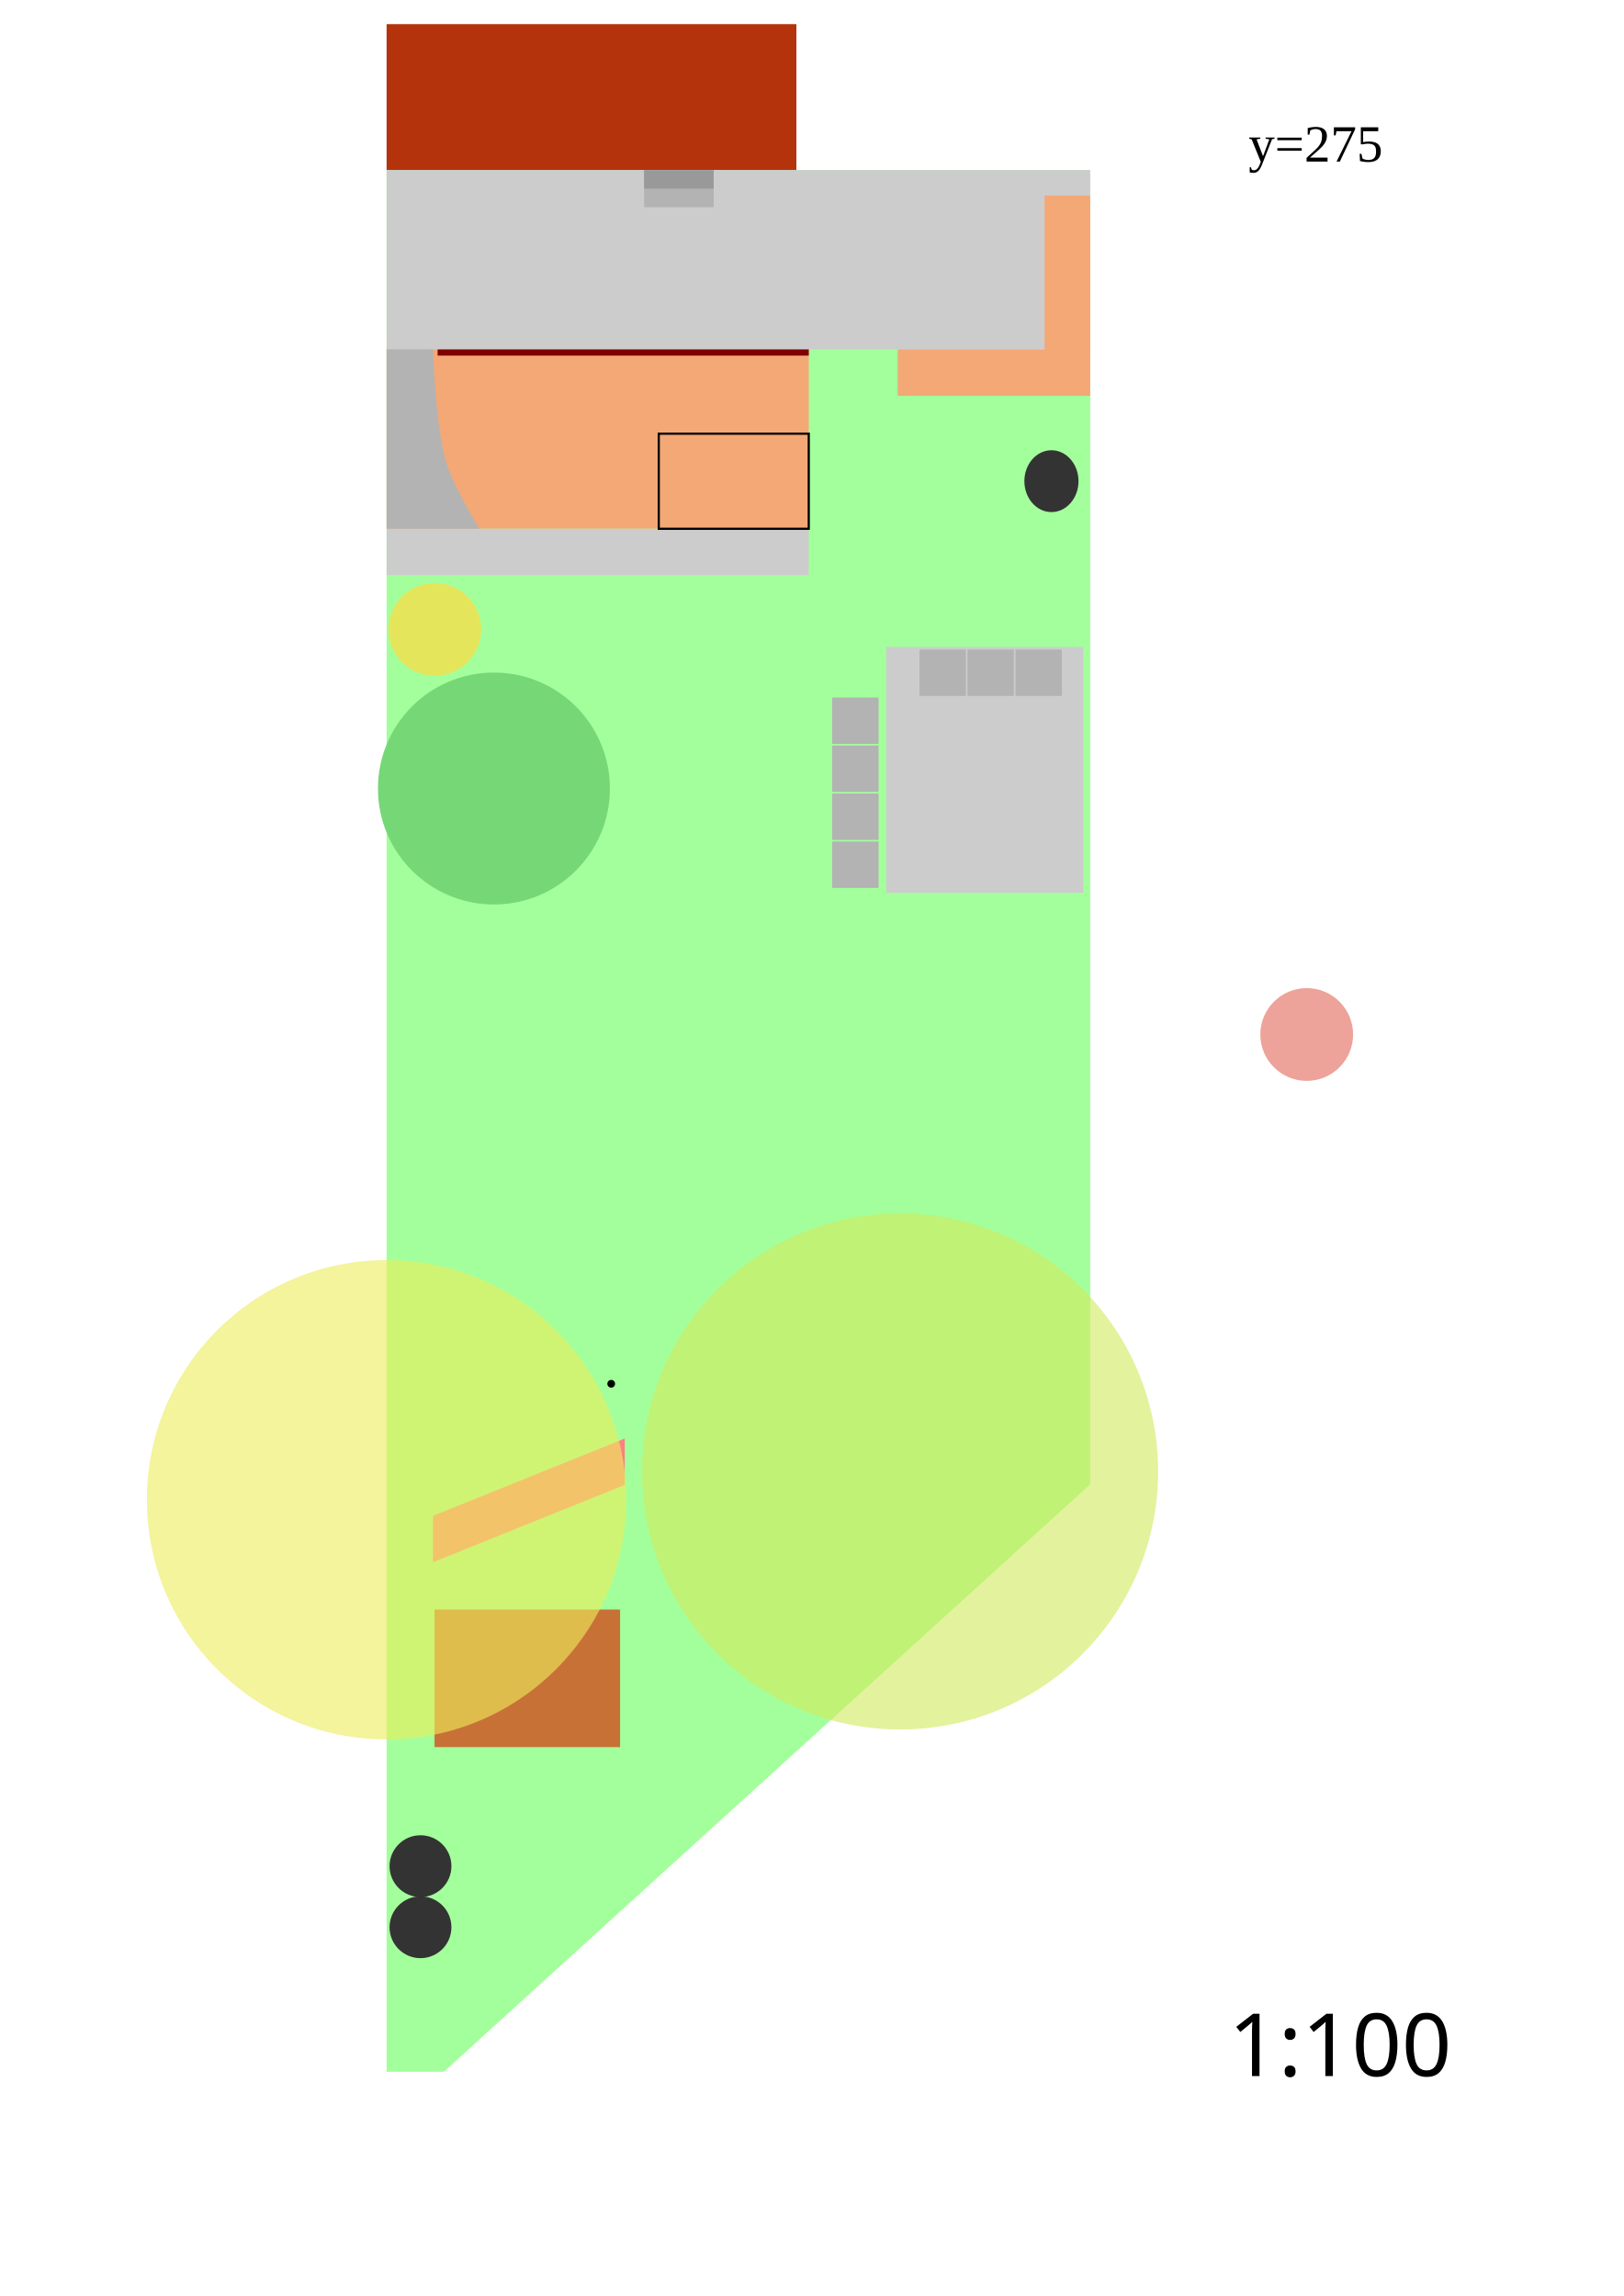
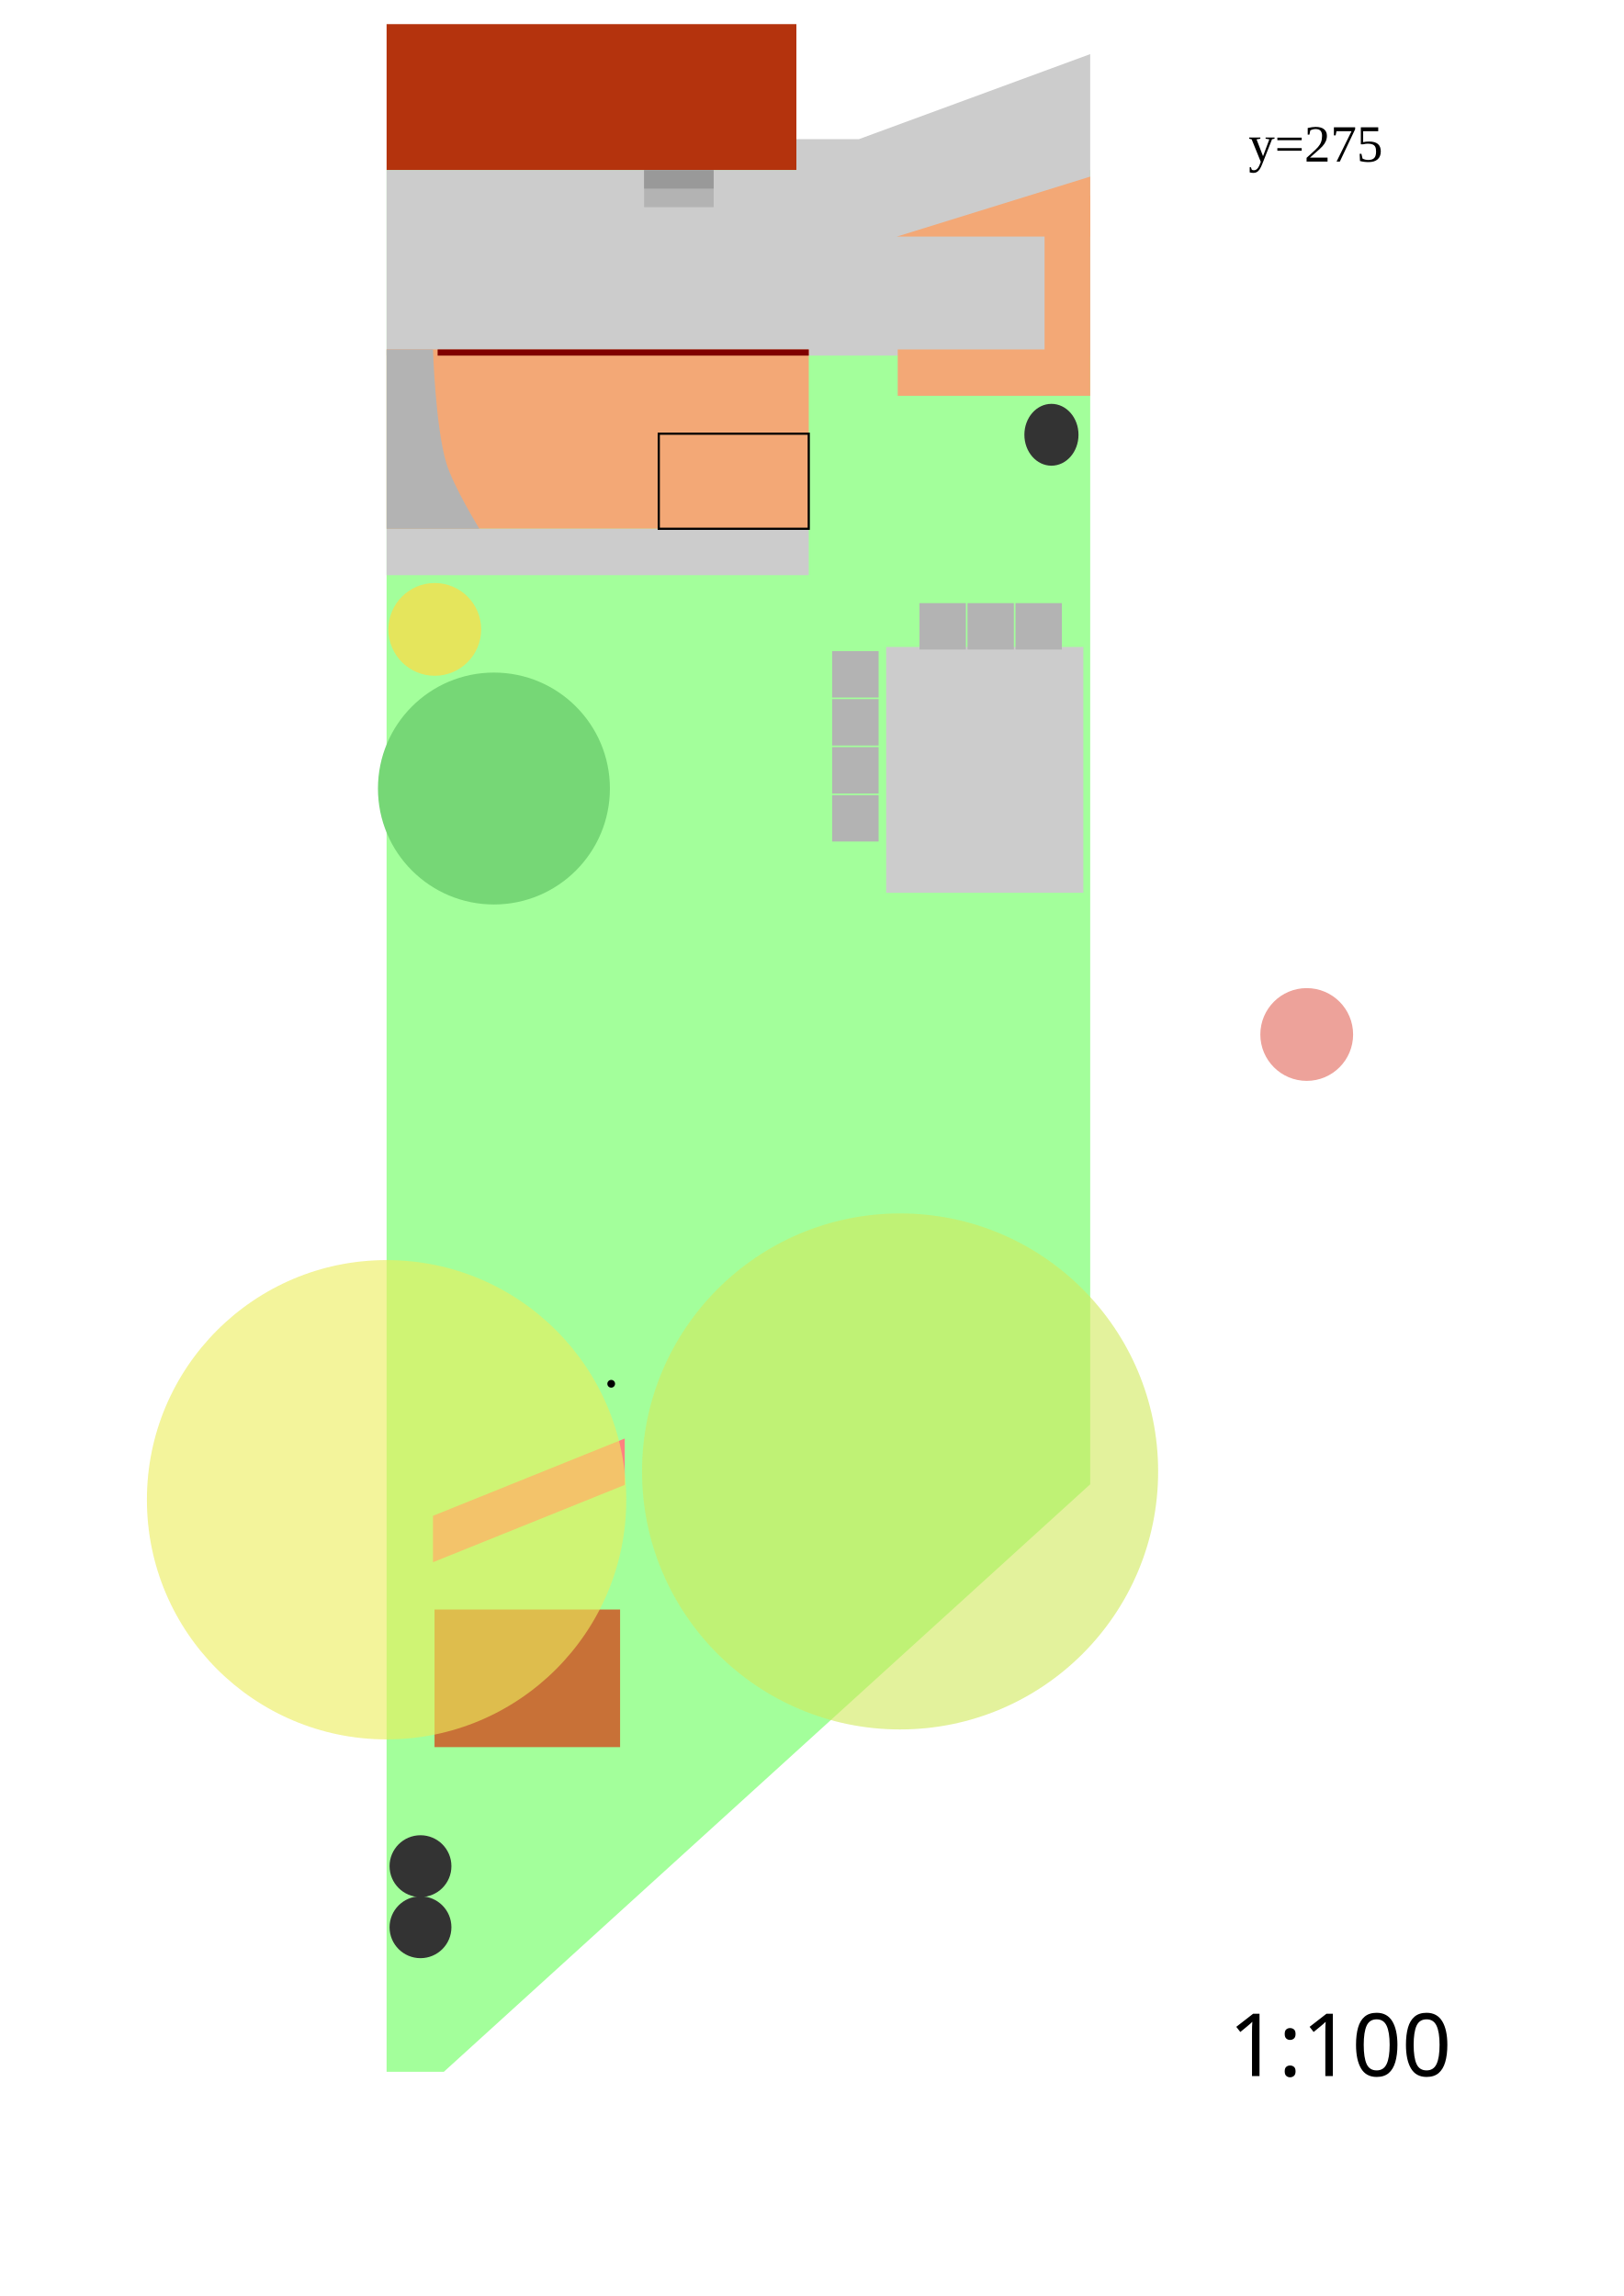
<svg xmlns="http://www.w3.org/2000/svg" width="744.094" height="1052.362" id="svg2" version="1.1">
  <defs id="defs4" />
-   <g id="layer1" transform="translate(0,-2.5390623e-6)">
+   <g id="layer1" transform="translate(0,-2.5390623e-6)" style="display:inline">
    <path style="fill:#a3ff9b;fill-opacity:1;stroke:none" d="m 177.165,77.953 322.441,0 0,602.363 -296.22,269.291 -26.221,0 z" id="rect2985" />
    <rect style="fill:#b4330d;fill-opacity:1;stroke:none" id="rect3756" width="187.795" height="66.892" x="177.165" y="11.06" />
-     <rect style="fill:#cccccc;fill-opacity:1;stroke:none" id="rect3758" width="322.441" height="82.205" x="177.165" y="77.953" />
+     <path style="fill:#cccccc;fill-opacity:1;stroke:none" d="m 177.165,77.953 187.796,0 0,-14.173 28.656,0 105.989,-38.976 0,138.189 -322.441,0 z" id="rect3758" />
    <rect y="160.158" x="177.165" height="82.205" width="193.465" id="rect3760" style="fill:#f3a876;fill-opacity:1;stroke:none" />
    <text xml:space="preserve" style="font-size:40px;font-style:normal;font-weight:normal;line-height:125%;letter-spacing:0px;word-spacing:0px;fill:#000000;fill-opacity:1;stroke:none;font-family:Sans" x="562.991" y="951.557" id="text3781">
      <tspan id="tspan3783" x="562.991" y="951.557">1:100</tspan>
    </text>
    <rect style="fill:#cccccc;fill-opacity:1;stroke:none" id="rect3785" width="193.465" height="21.26" x="177.165" y="242.362" />
    <path style="fill:#b3b3b3;fill-opacity:1;stroke:none" d="m 177.165,160.158 21.26,0 c 0,0 1.084,35.317 6.1,52.05 3.231,10.777 15.16,30.155 15.16,30.155 l -42.52,0 z" id="rect3793" />
    <path style="fill:#f3a876;fill-opacity:1;stroke:none" d="m 478.688,89.637 0,70.531 -67.281,0 0,21.25 88.188,0 0,-21.25 0,-70.531 -20.906,0 z" id="rect3796" />
    <rect y="77.953" x="295.165" height="17.008" width="31.89" id="rect3065" style="fill:#b3b3b3;fill-opacity:1;stroke:none" />
    <rect style="fill:#999999;fill-opacity:1;stroke:none" id="rect3067" width="31.89" height="8.504" x="295.165" y="77.953" />
    <rect style="fill:#800000;fill-opacity:1;stroke:none" id="rect3069" width="170.079" height="2.835" x="200.551" y="160.158" />
    <rect style="fill:none;stroke:#000000;stroke-width:0.999;stroke-miterlimit:4;stroke-opacity:1;stroke-dasharray:none" id="rect3077" width="68.74" height="43.583" x="301.889" y="198.78" />
    <path transform="matrix(0.3955107,0,0,0.3955107,100.5015,147.225)" d="m 303.405,357.158 a 53.753,53.753 0 1 1 -107.506,0 53.753,53.753 0 1 1 107.506,0 z" id="path3091" style="fill:#e5e55c;fill-opacity:1;stroke:none;display:inline" />
    <path style="opacity:0.613;fill:#d2ea5d;fill-opacity:1;stroke:none" id="path3789" d="m 522,672.508 a 118.256,118.256 0 1 1 -236.513,0 118.256,118.256 0 1 1 236.513,0 z" transform="translate(8.739009,1.922983)" />
    <path style="fill:#eda29a;fill-opacity:1;stroke:none;display:inline" id="path3780" d="m 303.405,357.158 a 53.753,53.753 0 1 1 -107.506,0 53.753,53.753 0 1 1 107.506,0 z" transform="matrix(0.3955107,0,0,0.3955107,500.0918,332.8963)" />
    <path style="fill:#76d776;fill-opacity:1;stroke:none;display:inline" id="path3059" d="m 303.405,357.158 a 53.753,53.753 0 1 1 -107.506,0 53.753,53.753 0 1 1 107.506,0 z" transform="matrix(0.9887767,0,0,0.9887767,-20.49703,8.267688)" />
    <rect style="fill:#cccccc;fill-opacity:1;stroke:none;display:inline" id="rect3798" width="90.354" height="112.677" x="406.101" y="296.536" />
    <rect style="fill:#c87137;fill-opacity:1;stroke:none" id="rect3150" width="85.039" height="63.071" x="199.134" y="737.716" />
-     <text xml:space="preserve" style="font-size:24px;font-style:normal;font-variant:normal;font-weight:normal;font-stretch:normal;text-align:start;line-height:125%;letter-spacing:0px;word-spacing:0px;writing-mode:lr;text-anchor:start;fill:#000000;fill-opacity:1;stroke:none;font-family:Courier 10 Pitch;-inkscape-font-specification:Courier 10 Pitch" x="572.17" y="74.06" id="text3920" transform="translate(0,2.5390623e-6)">
+     <text xml:space="preserve" style="font-size:24px;font-style:normal;font-variant:normal;font-weight:normal;font-stretch:normal;text-align:start;line-height:125%;letter-spacing:0px;word-spacing:0px;writing-mode:lr-tb;text-anchor:start;fill:#000000;fill-opacity:1;stroke:none;font-family:Courier 10 Pitch;-inkscape-font-specification:Courier 10 Pitch" x="572.17" y="74.06" id="text3920" transform="translate(0,2.5390623e-6)">
      <tspan id="tspan3922" x="572.17" y="74.06">y=275</tspan>
    </text>
    <path style="fill:#ff8080;fill-opacity:1;stroke:none" d="m 198.425,694.772 87.874,-35.432 0,21.26 -87.874,35.432 z" id="rect3943" />
    <path style="fill:#000000;fill-opacity:1;stroke:none" id="path3946" d="m 53.753,346.408 a 14.334,14.334 0 1 1 -28.668,0 14.334,14.334 0 1 1 28.668,0 z" transform="matrix(0.1235971,0,0,0.1235971,275.2264,591.437)" />
    <path transform="matrix(1.010508,0,0,1.010508,-230.8212,7.826346)" d="m 512.444,672.508 a 108.7,108.7 0 1 1 -217.401,0 108.7,108.7 0 1 1 217.401,0 z" id="path3791" style="opacity:0.613;fill:#ebed5c;fill-opacity:1;stroke:none" />
+     <path style="fill:#f3a876;fill-opacity:1;stroke:none" d="m 499.606,80.951 -88.582,27.474 88.582,0 z" id="path3955" />
  </g>
  <g id="layer3" style="display:inline">
-     <path style="fill:#333333;fill-opacity:1;stroke:none;display:inline" id="path3083" d="m 303.405,357.158 a 53.753,53.753 0 1 1 -107.506,0 53.753,53.753 0 1 1 107.506,0 z" transform="matrix(0.2307146,0,0,0.2636738,424.2451,126.3632)">
+     <path style="fill:#333333;fill-opacity:1;stroke:none;display:inline" id="path3083" d="m 303.405,357.158 a 53.753,53.753 0 1 1 -107.506,0 53.753,53.753 0 1 1 107.506,0 z" transform="matrix(0.2307146,0,0,0.2636738,424.2451,105.1017)">
      </path>
    <path transform="matrix(0.2636738,0,0,0.2636738,126.8707,789.1743)" d="m 303.405,357.158 a 53.753,53.753 0 1 1 -107.506,0 53.753,53.753 0 1 1 107.506,0 z" id="path3079" style="fill:#333333;fill-opacity:1;stroke:none;display:inline">
      </path>
-     <rect style="fill:#b3b3b3;fill-opacity:1;stroke:none" id="rect3019" width="21.26" height="21.26" x="381.37" y="341.708" />
-     <rect y="319.708" x="381.37" height="21.26" width="21.26" id="rect3017" style="fill:#b3b3b3;fill-opacity:1;stroke:none" />
-     <rect y="363.708" x="381.37" height="21.26" width="21.26" id="rect3021" style="fill:#b3b3b3;fill-opacity:1;stroke:none" />
-     <rect style="fill:#b3b3b3;fill-opacity:1;stroke:none" id="rect3023" width="21.26" height="21.26" x="381.37" y="385.708" />
-     <rect transform="translate(0,-2.5390623e-6)" y="297.708" x="421.37" height="21.26" width="21.26" id="rect3025" style="fill:#b3b3b3;fill-opacity:1;stroke:none" />
-     <rect transform="translate(0,-2.5390623e-6)" y="297.708" x="465.37" height="21.26" width="21.26" id="rect3029" style="fill:#b3b3b3;fill-opacity:1;stroke:none" />
-     <rect transform="translate(0,-2.5390623e-6)" style="fill:#b3b3b3;fill-opacity:1;stroke:none" id="rect3027" width="21.26" height="21.26" x="443.37" y="297.708" />
+     <rect style="fill:#b3b3b3;fill-opacity:1;stroke:none" id="rect3019" width="21.26" height="21.26" x="381.37" y="320.447" />
+     <rect y="298.447" x="381.37" height="21.26" width="21.26" id="rect3017" style="fill:#b3b3b3;fill-opacity:1;stroke:none" />
+     <rect y="342.447" x="381.37" height="21.26" width="21.26" id="rect3021" style="fill:#b3b3b3;fill-opacity:1;stroke:none" />
+     <rect style="fill:#b3b3b3;fill-opacity:1;stroke:none" id="rect3023" width="21.26" height="21.26" x="381.37" y="364.447" />
+     <rect y="276.447" x="421.37" height="21.26" width="21.26" id="rect3025" style="fill:#b3b3b3;fill-opacity:1;stroke:none" />
+     <rect y="276.447" x="465.37" height="21.26" width="21.26" id="rect3029" style="fill:#b3b3b3;fill-opacity:1;stroke:none" />
+     <rect style="fill:#b3b3b3;fill-opacity:1;stroke:none" id="rect3027" width="21.26" height="21.26" x="443.37" y="276.447" />
    <path style="fill:#333333;fill-opacity:1;stroke:none;display:inline" id="path3948" d="m 303.405,357.158 a 53.753,53.753 0 1 1 -107.506,0 53.753,53.753 0 1 1 107.506,0 z" transform="matrix(0.2636738,0,0,0.2636738,126.8707,761.1743)">
      </path>
  </g>
  <g id="layer2" style="display:inline" transform="translate(0,-2.5390623e-6)" />
</svg>
